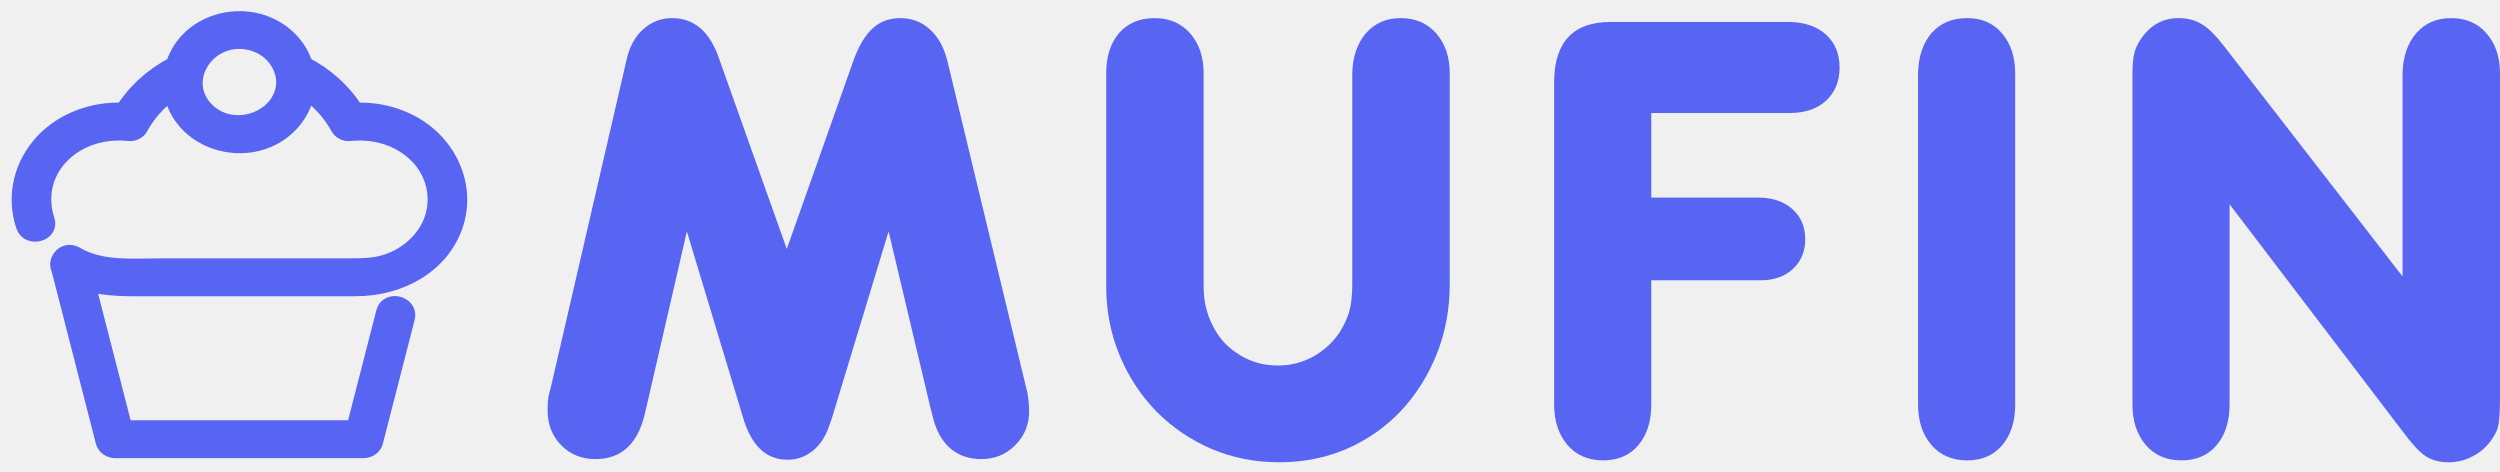
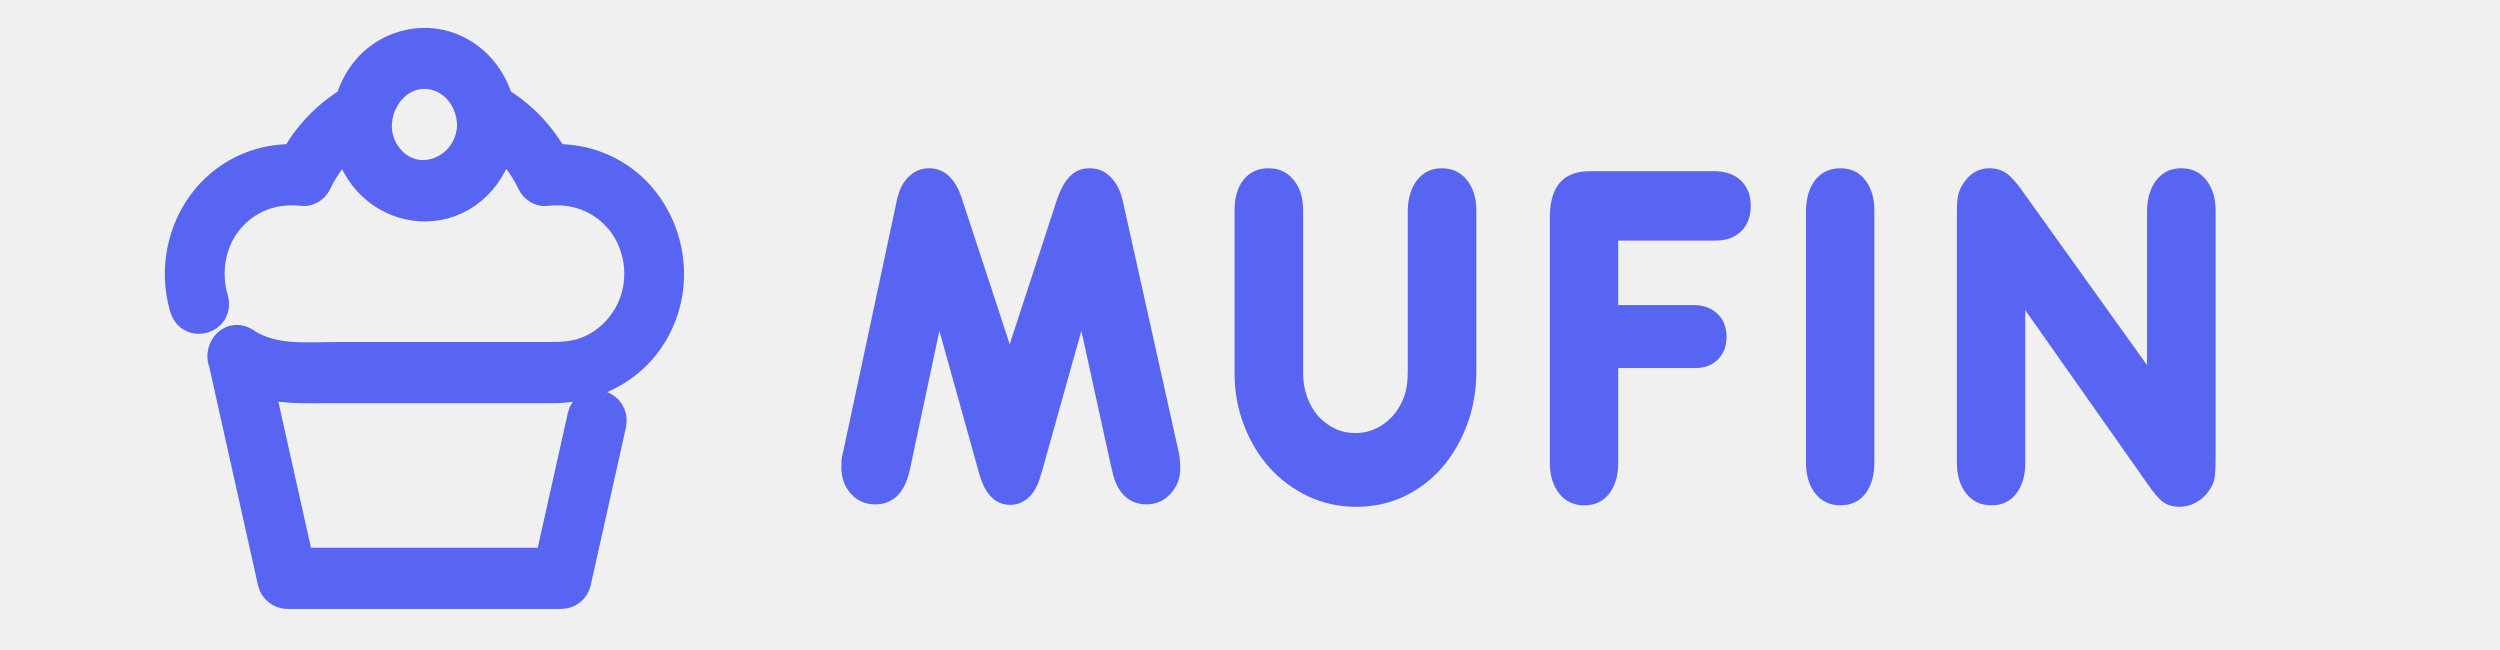
- <svg xmlns="http://www.w3.org/2000/svg" width="138" height="26" viewBox="0 0 138 26" fill="none">
-   <mask id="mask0_362_790" style="mask-type:luminance" maskUnits="userSpaceOnUse" x="0" y="0" width="27" height="26">
-     <path d="M1 1H25.355V24.835H1V1Z" fill="white" stroke="white" stroke-width="1.5" />
+ <svg xmlns="http://www.w3.org/2000/svg" width="104" height="27" viewBox="0 0 104 27" fill="none">
+   <mask id="mask0_679_676" style="mask-type:luminance" maskUnits="userSpaceOnUse" x="6" y="0" width="23" height="26">
+     <path d="M7.488 1.8H27.761V24.625H7.488V1.8Z" fill="white" stroke="white" stroke-width="2" />
  </mask>
-   <g mask="url(#mask0_362_790)">
-     <path d="M24.049 7.91C22.962 6.713 21.273 6.088 19.597 6.171C18.933 5.094 17.957 4.212 16.78 3.609C16.456 2.576 15.639 1.72 14.502 1.325C13.066 0.826 11.354 1.237 10.373 2.325C10.029 2.707 9.783 3.146 9.642 3.609C8.467 4.215 7.491 5.095 6.828 6.17C5.193 6.09 3.548 6.682 2.457 7.823C1.242 9.095 0.836 10.841 1.38 12.46C1.605 13.13 2.75 12.844 2.524 12.17C2.095 10.892 2.38 9.503 3.378 8.511C4.36 7.535 5.748 7.138 7.167 7.288C7.358 7.308 7.595 7.172 7.679 7.017C8.126 6.199 8.749 5.514 9.527 4.979C9.587 5.425 9.741 5.864 9.998 6.267C10.787 7.507 12.361 8.153 13.891 7.905C15.497 7.645 16.668 6.418 16.896 4.979C17.674 5.513 18.298 6.196 18.746 7.018C18.83 7.173 19.067 7.309 19.259 7.289C20.7 7.135 22.106 7.55 23.09 8.553C24.003 9.485 24.327 10.819 23.951 12.022C23.583 13.204 22.553 14.168 21.285 14.553C20.698 14.732 20.108 14.76 19.5 14.76C15.994 14.76 12.487 14.76 8.98 14.76C7.391 14.76 5.712 14.938 4.288 14.182C4.236 14.137 4.176 14.105 4.11 14.084C3.58 13.812 3.099 14.41 3.328 14.829C4.041 17.609 4.755 20.389 5.47 23.17C5.574 23.576 5.678 23.983 5.782 24.388C5.842 24.62 6.101 24.79 6.355 24.79C9.987 24.79 13.62 24.79 17.253 24.79C18.193 24.79 19.133 24.79 20.072 24.79C20.325 24.79 20.585 24.62 20.644 24.388C21.232 22.1 21.819 19.812 22.407 17.524C22.582 16.841 21.439 16.549 21.263 17.233C20.709 19.389 20.156 21.543 19.603 23.698C16.126 23.698 12.649 23.698 9.173 23.698C8.39 23.698 7.606 23.698 6.823 23.698C6.135 21.02 5.448 18.342 4.76 15.665C4.751 15.628 4.741 15.59 4.732 15.553C5.938 15.907 7.208 15.852 8.509 15.852C10.608 15.852 12.708 15.852 14.808 15.852C16.415 15.852 18.023 15.852 19.629 15.852C22.077 15.852 24.343 14.597 25.078 12.367C25.587 10.822 25.166 9.139 24.049 7.91ZM11.253 6.022C9.789 4.391 11.376 1.876 13.639 2.235C14.692 2.402 15.474 3.151 15.689 4.075C15.692 4.105 15.699 4.135 15.708 4.164C15.731 4.286 15.746 4.411 15.749 4.538C15.701 6.664 12.758 7.7 11.253 6.022Z" fill="#5865F2" stroke="#5865F2" />
+   <g mask="url(#mask0_679_676)">
+     <path d="M26.673 8.417C25.768 7.271 24.363 6.673 22.968 6.752C22.415 5.72 21.602 4.876 20.623 4.298C20.353 3.309 19.673 2.49 18.726 2.111C17.531 1.634 16.106 2.026 15.29 3.069C15.004 3.434 14.799 3.855 14.681 4.298C13.703 4.878 12.89 5.721 12.339 6.751C10.978 6.674 9.609 7.241 8.701 8.333C7.689 9.551 7.351 11.224 7.804 12.774C7.991 13.416 8.945 13.142 8.757 12.496C8.399 11.272 8.637 9.943 9.467 8.992C10.284 8.058 11.44 7.677 12.621 7.821C12.78 7.841 12.977 7.71 13.047 7.562C13.419 6.778 13.938 6.123 14.585 5.61C14.635 6.037 14.764 6.457 14.978 6.844C15.634 8.031 16.944 8.65 18.218 8.412C19.555 8.163 20.529 6.988 20.719 5.61C21.366 6.121 21.887 6.776 22.259 7.563C22.329 7.711 22.527 7.842 22.686 7.822C23.885 7.675 25.055 8.072 25.874 9.033C26.635 9.925 26.905 11.202 26.592 12.354C26.285 13.486 25.428 14.41 24.372 14.778C23.883 14.949 23.393 14.977 22.887 14.977C19.968 14.977 17.049 14.977 14.13 14.977C12.807 14.977 11.409 15.147 10.225 14.423C10.181 14.38 10.131 14.349 10.076 14.329C9.636 14.068 9.235 14.641 9.425 15.042C10.019 17.705 10.614 20.367 11.208 23.03C11.295 23.419 11.382 23.808 11.468 24.197C11.518 24.419 11.734 24.581 11.945 24.581C14.969 24.581 17.992 24.581 21.017 24.581C21.799 24.581 22.581 24.581 23.363 24.581C23.573 24.581 23.79 24.419 23.839 24.197C24.328 22.006 24.817 19.814 25.306 17.623C25.452 16.969 24.5 16.69 24.354 17.345C23.893 19.409 23.433 21.472 22.972 23.536C20.078 23.536 17.184 23.536 14.291 23.536C13.639 23.536 12.987 23.536 12.335 23.536C11.762 20.971 11.19 18.407 10.618 15.843C10.61 15.807 10.602 15.772 10.594 15.736C11.598 16.075 12.655 16.023 13.738 16.023C15.485 16.023 17.233 16.023 18.982 16.023C20.319 16.023 21.657 16.023 22.994 16.023C25.032 16.023 26.918 14.82 27.529 12.685C27.953 11.206 27.603 9.594 26.673 8.417ZM16.022 6.609C14.803 5.047 16.125 2.638 18.008 2.982C18.884 3.143 19.535 3.86 19.715 4.744C19.717 4.773 19.723 4.801 19.73 4.829C19.75 4.947 19.762 5.066 19.765 5.188C19.725 7.224 17.275 8.215 16.022 6.609Z" fill="#5865F2" stroke="#5865F2" stroke-width="1.5" />
  </g>
-   <path d="M37.915 12.774L35.708 22.363L35.57 22.945C35.165 24.544 34.264 25.342 32.864 25.342C32.114 25.342 31.489 25.091 30.985 24.584C30.477 24.069 30.227 23.421 30.227 22.645C30.227 22.504 30.231 22.346 30.244 22.169C30.252 21.993 30.283 21.83 30.33 21.676L30.468 21.112L34.588 3.291C34.747 2.578 35.053 2.018 35.501 1.617C35.958 1.207 36.492 1 37.105 1C38.277 1 39.121 1.696 39.638 3.08L43.431 13.744L47.085 3.415C47.383 2.569 47.74 1.961 48.154 1.582C48.568 1.194 49.076 1 49.688 1C50.343 1 50.895 1.212 51.343 1.635C51.8 2.049 52.123 2.639 52.308 3.415L56.566 21.076L56.704 21.64C56.773 22.006 56.807 22.363 56.807 22.716C56.807 23.447 56.549 24.069 56.032 24.584C55.523 25.091 54.903 25.342 54.17 25.342C53.489 25.342 52.916 25.144 52.446 24.743C51.985 24.333 51.662 23.747 51.481 22.98L51.326 22.363L49.05 12.774L45.93 23.051L45.758 23.544C45.56 24.121 45.258 24.575 44.844 24.901C44.439 25.219 43.982 25.377 43.465 25.377C42.293 25.377 41.474 24.602 41.017 23.051L37.915 12.774Z" fill="#5865F2" />
-   <path d="M61.063 4.666V4.049C61.063 3.124 61.296 2.384 61.77 1.828C62.252 1.278 62.907 1 63.735 1C64.549 1 65.204 1.282 65.7 1.846C66.191 2.41 66.441 3.146 66.441 4.049V15.824C66.441 16.45 66.545 17.022 66.751 17.551C66.958 18.08 67.239 18.538 67.596 18.926C67.962 19.305 68.398 19.609 68.906 19.843C69.41 20.067 69.958 20.177 70.544 20.177C71.22 20.177 71.858 20.019 72.457 19.702C73.052 19.375 73.543 18.935 73.922 18.38C74.172 17.992 74.358 17.604 74.474 17.216C74.586 16.82 74.646 16.308 74.646 15.683V4.049C74.668 3.124 74.922 2.384 75.405 1.828C75.888 1.278 76.525 1 77.318 1C78.133 1 78.788 1.282 79.283 1.846C79.775 2.41 80.025 3.146 80.025 4.049V15.683C80.025 17.071 79.783 18.362 79.301 19.561C78.818 20.759 78.154 21.808 77.318 22.698C76.478 23.579 75.483 24.276 74.336 24.778C73.186 25.271 71.944 25.518 70.613 25.518C69.277 25.518 68.031 25.271 66.872 24.778C65.709 24.276 64.7 23.588 63.838 22.716C62.976 21.834 62.295 20.803 61.804 19.613C61.309 18.428 61.063 17.163 61.063 15.824V4.666Z" fill="#5865F2" />
-   <path d="M85.789 21.712V4.42C85.832 2.283 86.875 1.212 88.909 1.212H98.804C99.653 1.239 100.321 1.472 100.803 1.917C101.295 2.367 101.544 2.971 101.544 3.733C101.544 4.5 101.29 5.108 100.786 5.566C100.29 6.016 99.631 6.236 98.804 6.236H91.15V10.907H97.166C97.912 10.933 98.511 11.149 98.959 11.559C99.416 11.973 99.648 12.524 99.648 13.216C99.648 13.886 99.416 14.432 98.959 14.855C98.511 15.269 97.912 15.472 97.166 15.472H91.15V22.329C91.15 23.272 90.909 24.021 90.426 24.585C89.952 25.14 89.31 25.413 88.495 25.413C87.668 25.413 87.004 25.127 86.513 24.55C86.03 23.977 85.789 23.237 85.789 22.329V21.712Z" fill="#5865F2" />
-   <path d="M105.877 21.711V4.049C105.899 3.124 106.144 2.384 106.618 1.828C107.101 1.278 107.756 1 108.583 1C109.398 1 110.04 1.282 110.514 1.846C110.997 2.41 111.238 3.146 111.238 4.049V22.328C111.238 23.271 110.997 24.02 110.514 24.584C110.04 25.139 109.398 25.413 108.583 25.413C107.756 25.413 107.092 25.126 106.601 24.549C106.118 23.976 105.877 23.236 105.877 22.328V21.711Z" fill="#5865F2" />
-   <path d="M123.072 11.276V22.328C123.072 23.271 122.831 24.02 122.348 24.584C121.874 25.139 121.232 25.413 120.417 25.413C119.59 25.413 118.926 25.126 118.435 24.549C117.952 23.976 117.711 23.236 117.711 22.328V4.19C117.711 3.675 117.737 3.283 117.797 3.009C117.853 2.727 117.974 2.454 118.159 2.181C118.676 1.397 119.374 1 120.262 1C120.753 1 121.18 1.115 121.538 1.335C121.904 1.546 122.322 1.965 122.796 2.586L132.622 15.26V4.049C132.643 3.124 132.897 2.384 133.38 1.828C133.863 1.278 134.501 1 135.294 1C136.121 1 136.776 1.282 137.259 1.846C137.75 2.41 138 3.146 138 4.049V21.905C138 22.575 137.974 23.064 137.931 23.368C137.884 23.663 137.767 23.941 137.586 24.196C137.319 24.61 136.97 24.932 136.535 25.166C136.108 25.399 135.647 25.518 135.156 25.518C134.66 25.518 134.242 25.404 133.897 25.183C133.561 24.963 133.139 24.505 132.622 23.808L123.072 11.276Z" fill="#5865F2" />
+   <path d="M39.078 13.763L37.908 19.27L37.835 19.605C37.62 20.523 37.142 20.982 36.399 20.982C36.001 20.982 35.67 20.837 35.402 20.546C35.133 20.25 35 19.878 35 19.433C35 19.352 35.002 19.26 35.009 19.159C35.014 19.058 35.03 18.964 35.055 18.876L35.128 18.552L37.313 8.316C37.398 7.906 37.56 7.585 37.798 7.354C38.04 7.119 38.324 7 38.648 7C39.27 7 39.718 7.4 39.993 8.195L42.004 14.32L43.943 8.387C44.101 7.901 44.29 7.552 44.51 7.334C44.729 7.111 44.999 7 45.324 7C45.671 7 45.964 7.121 46.201 7.364C46.444 7.602 46.615 7.942 46.714 8.387L48.972 18.531L49.045 18.855C49.082 19.066 49.1 19.27 49.1 19.473C49.1 19.893 48.963 20.25 48.689 20.546C48.419 20.837 48.09 20.982 47.701 20.982C47.34 20.982 47.036 20.868 46.787 20.637C46.542 20.402 46.371 20.065 46.275 19.625L46.192 19.27L44.985 13.763L43.33 19.665L43.239 19.949C43.134 20.28 42.974 20.541 42.754 20.728C42.539 20.911 42.297 21.002 42.023 21.002C41.401 21.002 40.967 20.556 40.724 19.665L39.078 13.763Z" fill="#5865F2" />
+   <path d="M51.357 9.106V8.751C51.357 8.22 51.481 7.795 51.732 7.476C51.988 7.159 52.336 7 52.775 7C53.207 7 53.554 7.162 53.817 7.486C54.078 7.81 54.21 8.233 54.21 8.751V15.514C54.21 15.874 54.265 16.203 54.375 16.507C54.485 16.81 54.633 17.073 54.823 17.296C55.017 17.514 55.248 17.689 55.518 17.823C55.785 17.952 56.076 18.015 56.387 18.015C56.745 18.015 57.084 17.924 57.402 17.742C57.717 17.554 57.978 17.301 58.179 16.982C58.312 16.76 58.41 16.537 58.471 16.314C58.531 16.086 58.563 15.793 58.563 15.433V8.751C58.574 8.22 58.709 7.795 58.965 7.476C59.221 7.159 59.56 7 59.98 7C60.412 7 60.76 7.162 61.023 7.486C61.283 7.81 61.416 8.233 61.416 8.751V15.433C61.416 16.231 61.288 16.972 61.032 17.661C60.776 18.349 60.424 18.952 59.98 19.463C59.535 19.969 59.006 20.369 58.398 20.657C57.788 20.941 57.13 21.083 56.423 21.083C55.715 21.083 55.054 20.941 54.439 20.657C53.822 20.369 53.287 19.974 52.83 19.473C52.372 18.967 52.011 18.375 51.751 17.691C51.488 17.01 51.357 16.284 51.357 15.514V9.106Z" fill="#5865F2" />
+   <path d="M64.474 18.896V8.965C64.496 7.737 65.05 7.122 66.129 7.122H71.377C71.828 7.137 72.182 7.271 72.438 7.527C72.699 7.785 72.831 8.132 72.831 8.57C72.831 9.01 72.696 9.36 72.429 9.623C72.166 9.881 71.816 10.008 71.377 10.008H67.317V12.69H70.509C70.904 12.706 71.222 12.83 71.46 13.065C71.702 13.303 71.825 13.619 71.825 14.017C71.825 14.401 71.702 14.715 71.46 14.958C71.222 15.196 70.904 15.312 70.509 15.312H67.317V19.251C67.317 19.793 67.189 20.223 66.933 20.547C66.682 20.866 66.341 21.023 65.909 21.023C65.47 21.023 65.118 20.858 64.858 20.526C64.602 20.197 64.474 19.772 64.474 19.251V18.896Z" fill="#5865F2" />
+   <path d="M75.129 18.896V8.751C75.141 8.22 75.271 7.795 75.523 7.476C75.779 7.159 76.126 7 76.565 7C76.997 7 77.338 7.162 77.589 7.486C77.845 7.81 77.973 8.233 77.973 8.751V19.25C77.973 19.792 77.845 20.222 77.589 20.546C77.338 20.865 76.997 21.022 76.565 21.022C76.126 21.022 75.774 20.858 75.513 20.526C75.257 20.197 75.129 19.772 75.129 19.25V18.896Z" fill="#5865F2" />
+   <path d="M84.251 12.902V19.25C84.251 19.792 84.123 20.222 83.867 20.546C83.615 20.865 83.275 21.022 82.843 21.022C82.404 21.022 82.052 20.858 81.791 20.526C81.535 20.197 81.407 19.772 81.407 19.25V8.832C81.407 8.536 81.421 8.311 81.453 8.154C81.483 7.992 81.547 7.835 81.645 7.678C81.919 7.228 82.29 7 82.76 7C83.021 7 83.248 7.066 83.437 7.192C83.632 7.314 83.853 7.554 84.105 7.911L89.317 15.191V8.751C89.328 8.22 89.463 7.795 89.719 7.476C89.975 7.159 90.314 7 90.734 7C91.173 7 91.52 7.162 91.776 7.486C92.037 7.81 92.17 8.233 92.17 8.751V19.007C92.17 19.392 92.156 19.673 92.133 19.848C92.108 20.017 92.046 20.177 91.95 20.323C91.809 20.561 91.623 20.746 91.392 20.88C91.166 21.014 90.922 21.083 90.661 21.083C90.398 21.083 90.176 21.017 89.993 20.89C89.815 20.764 89.591 20.501 89.317 20.101L84.251 12.902Z" fill="#5865F2" />
</svg>
